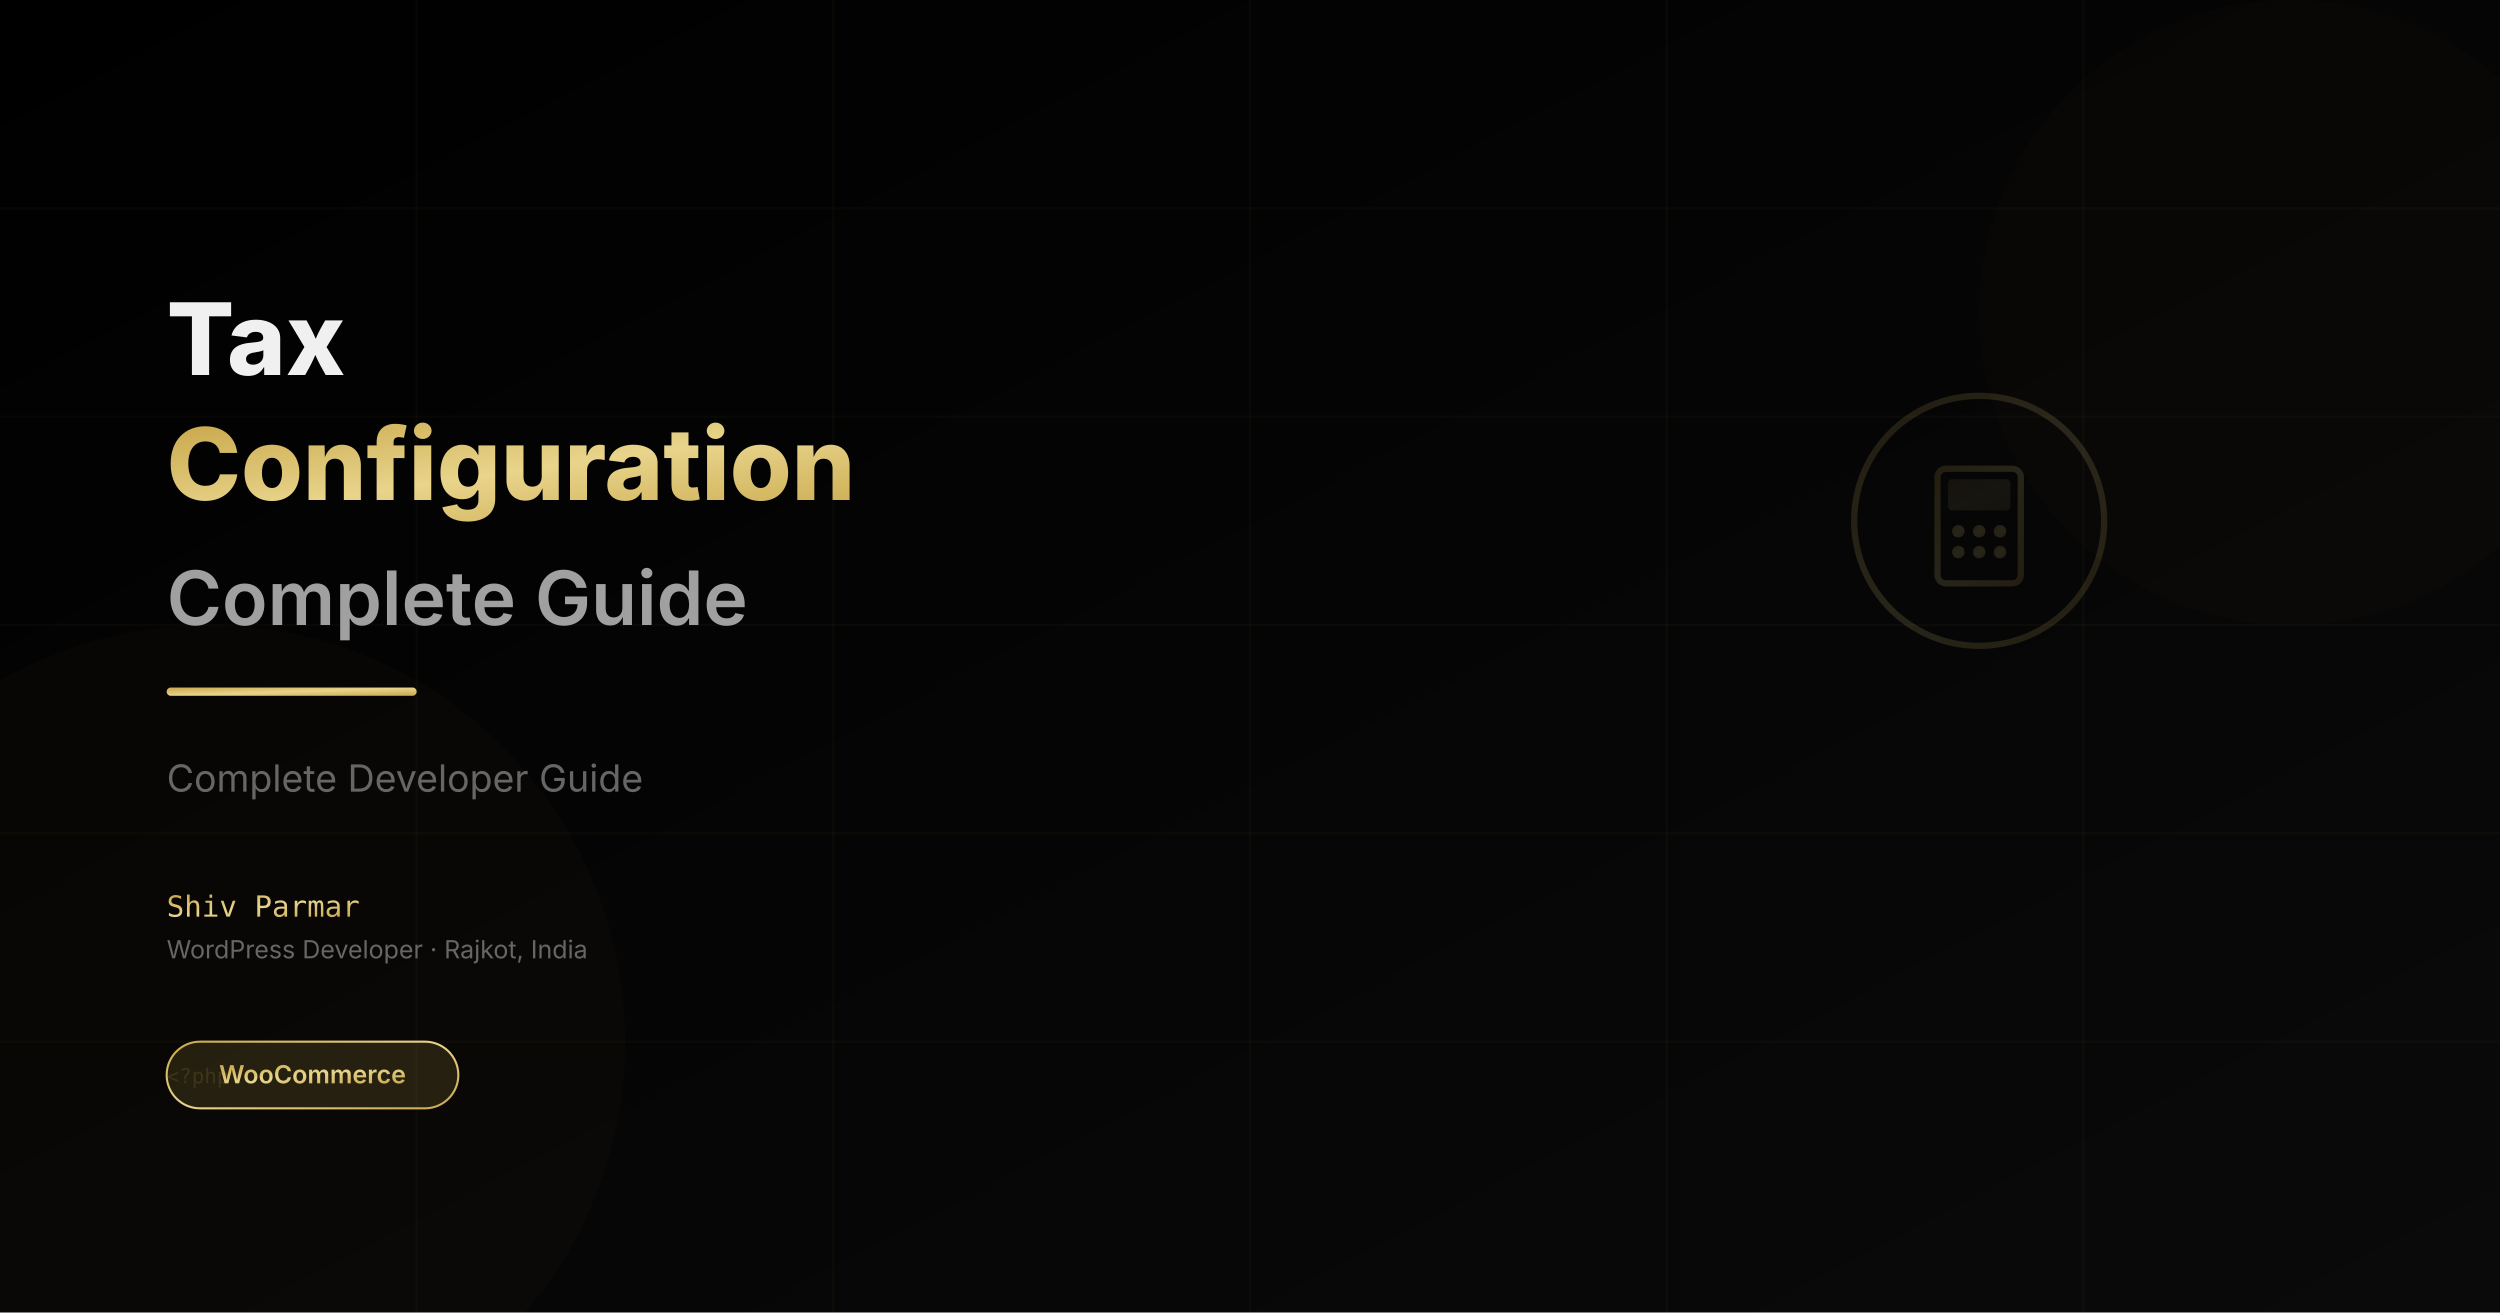
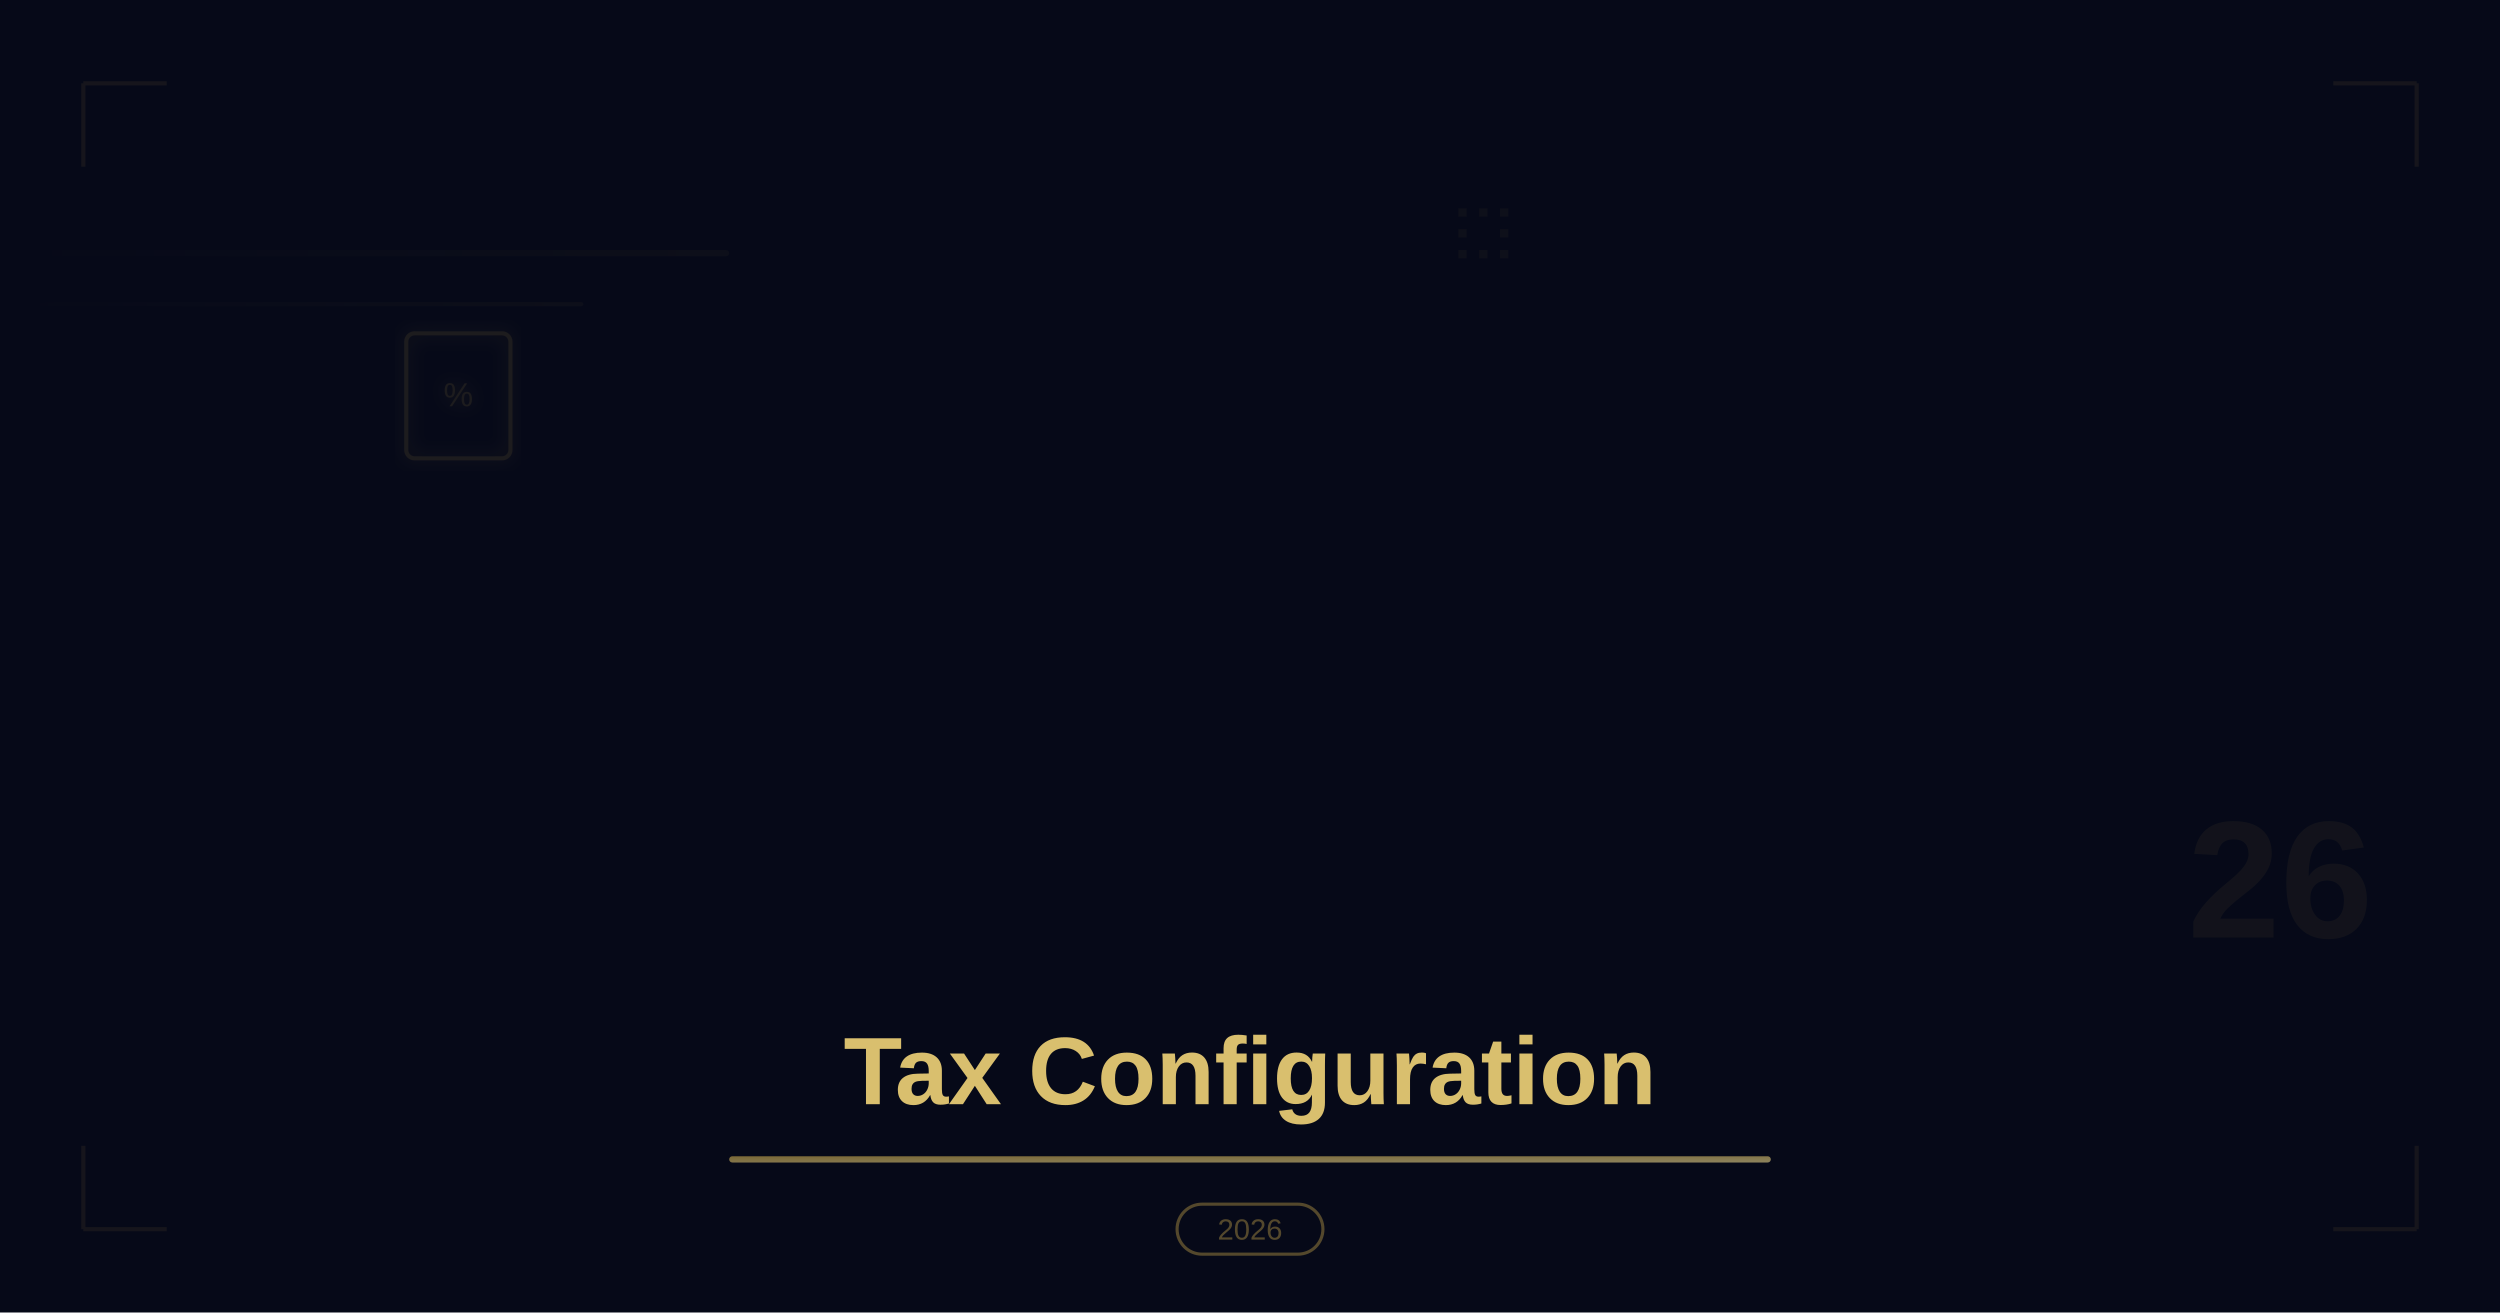
- <svg xmlns="http://www.w3.org/2000/svg" width="1200" height="630" viewBox="0 0 1200 630">
+ <svg xmlns="http://www.w3.org/2000/svg" viewBox="0 0 1200 630" width="1200" height="630">
  <defs>
    <linearGradient id="goldGrad" x1="0%" y1="0%" x2="100%" y2="100%">
-       <stop offset="0%" style="stop-color:#c9a84c;stop-opacity:1" />
-       <stop offset="50%" style="stop-color:#e8d48b;stop-opacity:1" />
-       <stop offset="100%" style="stop-color:#c9a84c;stop-opacity:1" />
+       <stop offset="0%" stop-color="#c9a84c" />
+       <stop offset="100%" stop-color="#e8d48b" />
    </linearGradient>
-     <linearGradient id="darkGrad" x1="0%" y1="0%" x2="100%" y2="100%">
-       <stop offset="0%" style="stop-color:#000000;stop-opacity:1" />
-       <stop offset="100%" style="stop-color:#0a0a0a;stop-opacity:1" />
+     <linearGradient id="speedGrad" x1="0%" y1="0%" x2="100%" y2="0%">
+       <stop offset="0%" stop-color="#c9a84c" stop-opacity="0" />
+       <stop offset="100%" stop-color="#c9a84c" stop-opacity="0.6" />
    </linearGradient>
    <filter id="glow">
-       <feGaussianBlur stdDeviation="3" result="coloredBlur" />
+       <feGaussianBlur stdDeviation="4" result="blur" />
      <feMerge>
-         <feMergeNode in="coloredBlur" />
+         <feMergeNode in="blur" />
        <feMergeNode in="SourceGraphic" />
      </feMerge>
    </filter>
  </defs>
-   <rect width="1200" height="630" fill="url(#darkGrad)" />
-   <circle cx="100" cy="500" r="200" fill="rgba(201,168,76,0.02)" />
-   <circle cx="1100" cy="150" r="150" fill="rgba(201,168,76,0.015)" />
-   <g stroke="rgba(201,168,76,0.03)" stroke-width="1" fill="none">
-     <line x1="0" y1="100" x2="1200" y2="100" />
-     <line x1="0" y1="200" x2="1200" y2="200" />
-     <line x1="0" y1="300" x2="1200" y2="300" />
-     <line x1="0" y1="400" x2="1200" y2="400" />
-     <line x1="0" y1="500" x2="1200" y2="500" />
-     <line x1="200" y1="0" x2="200" y2="630" />
-     <line x1="400" y1="0" x2="400" y2="630" />
-     <line x1="600" y1="0" x2="600" y2="630" />
-     <line x1="800" y1="0" x2="800" y2="630" />
-     <line x1="1000" y1="0" x2="1000" y2="630" />
+   <rect width="1200" height="630" fill="#060918" />
+   <g transform="translate(180, 150)" opacity="0.12" filter="url(#glow)">
+     <rect x="15" y="10" width="50" height="60" rx="4" fill="none" stroke="#c9a84c" stroke-width="2" />
+     <text x="40" y="45" font-family="Arial, sans-serif" font-size="16" fill="#c9a84c" text-anchor="middle">%</text>
  </g>
-   <g transform="translate(900, 200)" opacity="0.15">
-     <circle cx="50" cy="50" r="60" fill="none" stroke="url(#goldGrad)" stroke-width="3" />
-     <rect x="30" y="25" width="40" height="55" rx="4" fill="none" stroke="url(#goldGrad)" stroke-width="3" />
-     <rect x="35" y="30" width="30" height="15" rx="2" fill="url(#goldGrad)" opacity="0.5" />
-     <circle cx="40" cy="55" r="3" fill="url(#goldGrad)" />
-     <circle cx="50" cy="55" r="3" fill="url(#goldGrad)" />
-     <circle cx="60" cy="55" r="3" fill="url(#goldGrad)" />
-     <circle cx="40" cy="65" r="3" fill="url(#goldGrad)" />
-     <circle cx="50" cy="65" r="3" fill="url(#goldGrad)" />
-     <circle cx="60" cy="65" r="3" fill="url(#goldGrad)" />
+   <g opacity="0.06">
+     <rect x="0" y="120" width="350" height="3" rx="1.5" fill="url(#speedGrad)" />
+     <rect x="0" y="145" width="280" height="2" rx="1" fill="url(#speedGrad)" />
  </g>
-   <text x="80" y="180" font-family="Inter, -apple-system, sans-serif" font-size="48" font-weight="800" fill="#f0f0f0">Tax</text>
-   <text x="80" y="240" font-family="Inter, -apple-system, sans-serif" font-size="48" font-weight="800" fill="url(#goldGrad)">Configuration</text>
-   <text x="80" y="300" font-family="Inter, -apple-system, sans-serif" font-size="36" font-weight="600" fill="#a0a0a0">Complete Guide</text>
-   <rect x="80" y="330" width="120" height="4" rx="2" fill="url(#goldGrad)" />
-   <text x="80" y="380" font-family="Inter, -apple-system, sans-serif" font-size="18" fill="#666666">Complete Developer Guide</text>
-   <text x="80" y="440" font-family="JetBrains Mono, monospace" font-size="14" fill="url(#goldGrad)">Shiv Parmar</text>
-   <text x="80" y="460" font-family="Inter, -apple-system, sans-serif" font-size="12" fill="#666666">WordPress Developer · Rajkot, India</text>
-   <rect x="80" y="500" width="140" height="32" rx="16" fill="rgba(201,168,76,0.15)" stroke="url(#goldGrad)" stroke-width="1" />
-   <text x="150" y="520" font-family="Inter, -apple-system, sans-serif" font-size="12" font-weight="600" fill="url(#goldGrad)" text-anchor="middle">WooCommerce</text>
-   <g transform="translate(80, 520)" opacity="0.15">
-     <text font-family="JetBrains Mono, monospace" font-size="10" fill="#c9a84c">&lt;?php</text>
+   <g transform="translate(1050, 450)" opacity="0.06">
+     <text x="0" y="0" font-family="Arial, sans-serif" font-size="80" fill="#c9a84c" font-weight="bold">26</text>
+   </g>
+   <g fill="#c9a84c" opacity="0.04">
+     <rect x="700" y="100" width="4" height="4" />
+     <rect x="710" y="100" width="4" height="4" />
+     <rect x="720" y="100" width="4" height="4" />
+     <rect x="700" y="110" width="4" height="4" />
+     <rect x="720" y="110" width="4" height="4" />
+     <rect x="700" y="120" width="4" height="4" />
+     <rect x="710" y="120" width="4" height="4" />
+     <rect x="720" y="120" width="4" height="4" />
+   </g>
+   <g opacity="0.08" fill="none" stroke="#c9a84c" stroke-width="2">
+     <path d="M40,40 L40,80 M40,40 L80,40" />
+     <path d="M1160,40 L1160,80 M1160,40 L1120,40" />
+     <path d="M40,590 L40,550 M40,590 L80,590" />
+     <path d="M1160,590 L1160,550 M1160,590 L1120,590" />
+   </g>
+   <text x="600" y="530" font-family="Arial, Helvetica, sans-serif" font-size="46" fill="#D9BF6E" text-anchor="middle" font-weight="bold">Tax Configuration</text>
+   <rect x="350" y="555" width="500" height="3" rx="1.5" fill="url(#goldGrad)" opacity="0.6" />
+   <g transform="translate(600, 590)" opacity="0.4">
+     <rect x="-35" y="-12" width="70" height="24" rx="12" fill="none" stroke="#c9a84c" stroke-width="1.5" />
+     <text x="0" y="5" font-family="Arial, sans-serif" font-size="14" fill="#c9a84c" text-anchor="middle">2026</text>
  </g>
</svg>
